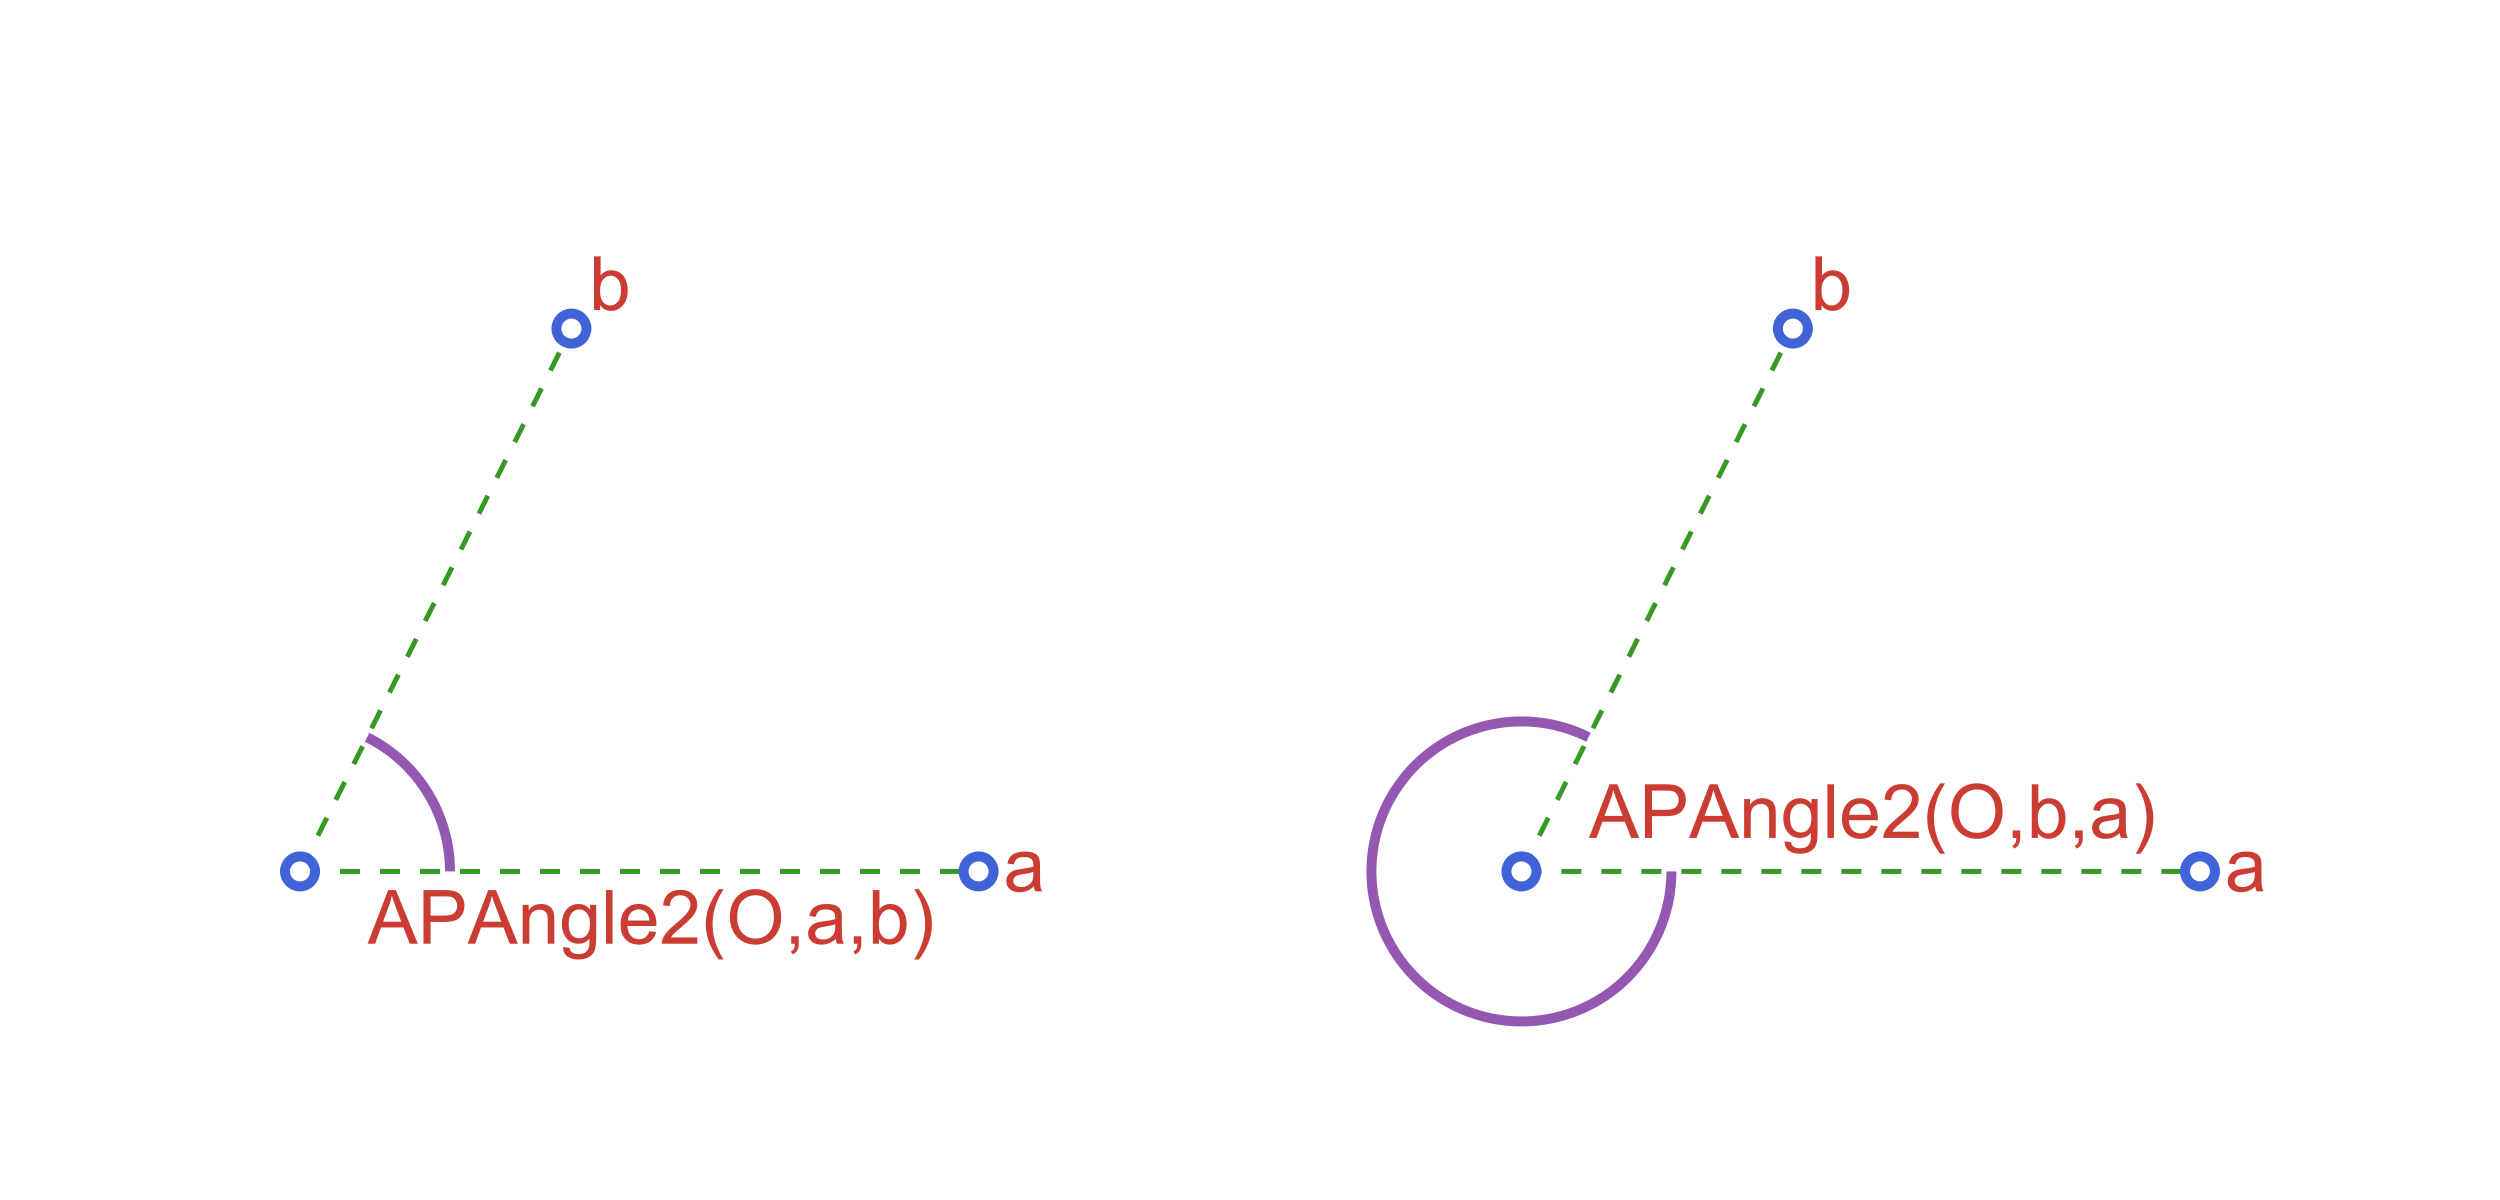
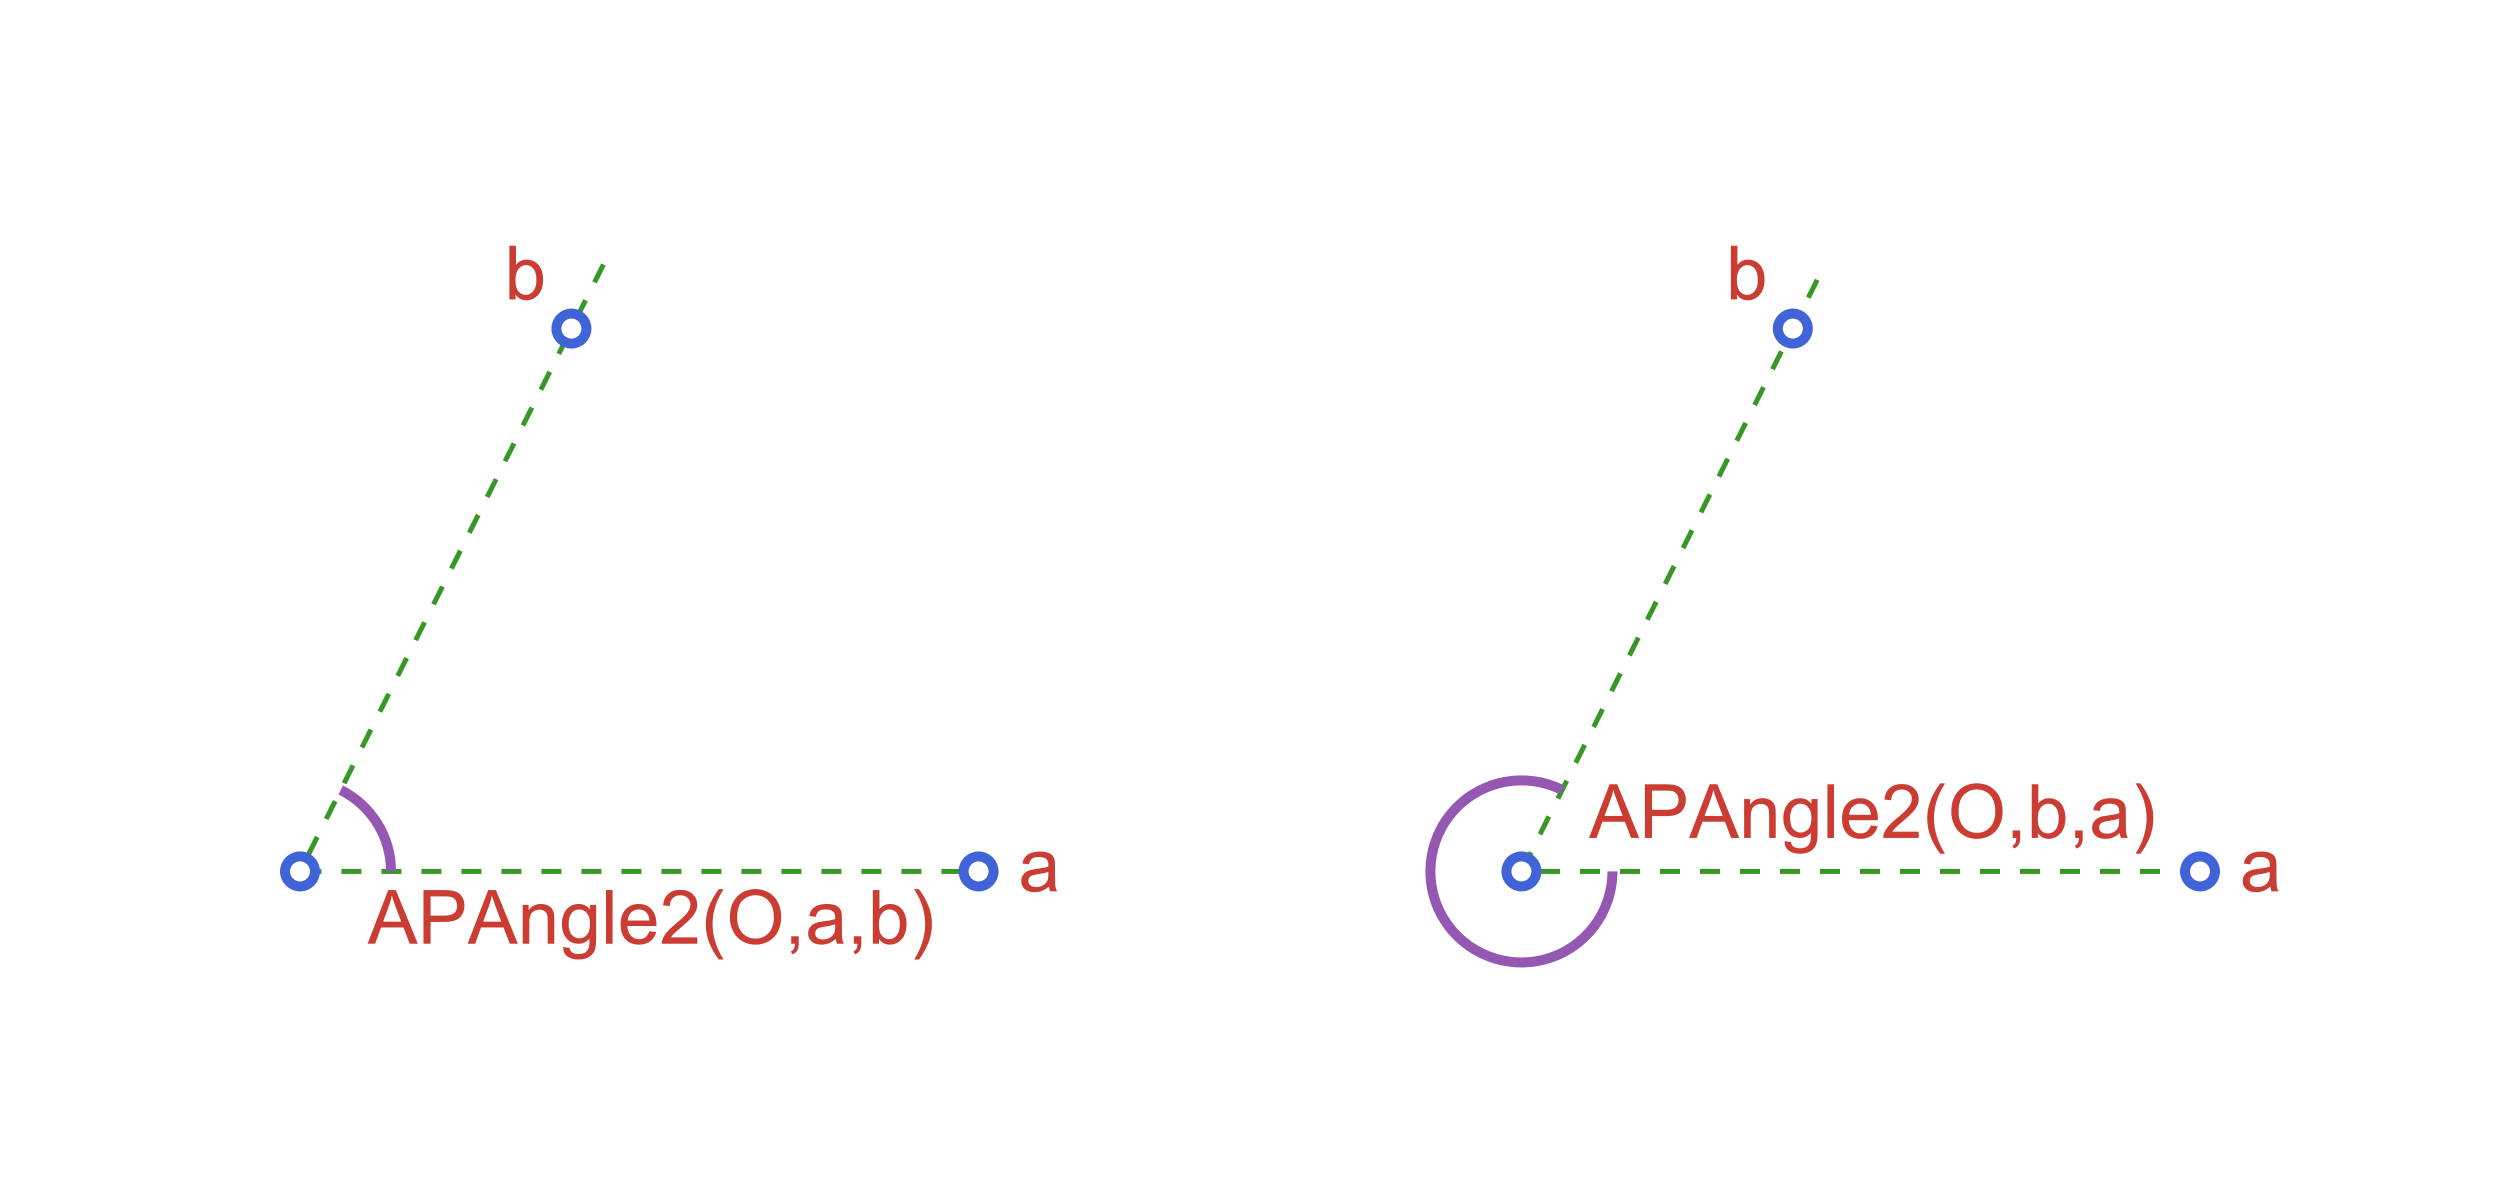
<svg xmlns="http://www.w3.org/2000/svg" xmlns:xlink="http://www.w3.org/1999/xlink" width="500" height="240" viewBox="0 0 500 240">
  <defs>
    <g>
      <g id="glyph-0-0">
        <path d="M 6.062 -0.961 C 5.574 -0.543 5.105 -0.246 4.652 -0.078 C 4.199 0.094 3.715 0.176 3.199 0.176 C 2.344 0.176 1.688 -0.031 1.23 -0.449 C 0.77 -0.867 0.539 -1.402 0.543 -2.051 C 0.539 -2.43 0.625 -2.777 0.801 -3.094 C 0.973 -3.406 1.199 -3.656 1.484 -3.852 C 1.762 -4.039 2.078 -4.184 2.43 -4.285 C 2.688 -4.348 3.078 -4.414 3.602 -4.484 C 4.664 -4.605 5.449 -4.758 5.953 -4.938 C 5.957 -5.113 5.957 -5.227 5.961 -5.281 C 5.957 -5.812 5.836 -6.191 5.59 -6.414 C 5.25 -6.711 4.746 -6.859 4.086 -6.863 C 3.461 -6.859 3.004 -6.75 2.711 -6.535 C 2.414 -6.316 2.195 -5.934 2.059 -5.383 L 0.77 -5.559 C 0.883 -6.109 1.078 -6.555 1.348 -6.895 C 1.613 -7.234 2 -7.496 2.512 -7.68 C 3.016 -7.859 3.605 -7.949 4.277 -7.953 C 4.941 -7.949 5.48 -7.871 5.895 -7.719 C 6.309 -7.559 6.613 -7.363 6.812 -7.129 C 7.004 -6.891 7.141 -6.594 7.223 -6.234 C 7.266 -6.008 7.289 -5.602 7.289 -5.016 L 7.289 -3.258 C 7.289 -2.031 7.316 -1.254 7.371 -0.934 C 7.426 -0.605 7.535 -0.297 7.703 0 L 6.328 0 C 6.191 -0.273 6.102 -0.594 6.062 -0.961 Z M 5.953 -3.902 C 5.477 -3.707 4.758 -3.539 3.801 -3.406 C 3.258 -3.324 2.875 -3.238 2.648 -3.141 C 2.422 -3.043 2.246 -2.898 2.129 -2.711 C 2.004 -2.52 1.945 -2.312 1.949 -2.086 C 1.945 -1.734 2.078 -1.441 2.348 -1.207 C 2.609 -0.973 3 -0.855 3.516 -0.855 C 4.023 -0.855 4.473 -0.965 4.871 -1.188 C 5.262 -1.41 5.555 -1.715 5.742 -2.102 C 5.883 -2.395 5.953 -2.836 5.953 -3.422 Z M 5.953 -3.902 " />
      </g>
      <g id="glyph-0-1">
        <path d="M 2.203 0 L 0.98 0 L 0.98 -10.738 L 2.301 -10.738 L 2.301 -6.906 C 2.852 -7.602 3.562 -7.949 4.43 -7.953 C 4.906 -7.949 5.359 -7.855 5.789 -7.664 C 6.215 -7.469 6.566 -7.195 6.844 -6.852 C 7.117 -6.5 7.332 -6.078 7.492 -5.586 C 7.645 -5.09 7.723 -4.566 7.727 -4.008 C 7.723 -2.672 7.395 -1.641 6.738 -0.914 C 6.078 -0.188 5.285 0.176 4.367 0.176 C 3.445 0.176 2.727 -0.207 2.203 -0.973 Z M 2.191 -3.949 C 2.191 -3.012 2.316 -2.336 2.57 -1.926 C 2.984 -1.242 3.547 -0.902 4.254 -0.906 C 4.832 -0.902 5.328 -1.152 5.75 -1.656 C 6.164 -2.156 6.375 -2.902 6.379 -3.898 C 6.375 -4.91 6.172 -5.66 5.773 -6.145 C 5.367 -6.625 4.883 -6.867 4.312 -6.871 C 3.734 -6.867 3.234 -6.617 2.82 -6.117 C 2.398 -5.617 2.191 -4.895 2.191 -3.949 Z M 2.191 -3.949 " />
      </g>
      <g id="glyph-0-2">
        <path d="M -0.023 0 L 4.102 -10.738 L 5.633 -10.738 L 10.027 0 L 8.406 0 L 7.156 -3.25 L 2.664 -3.25 L 1.488 0 Z M 3.078 -4.41 L 6.715 -4.41 L 5.594 -7.383 C 5.25 -8.285 4.996 -9.027 4.836 -9.609 C 4.695 -8.922 4.504 -8.238 4.254 -7.559 Z M 3.078 -4.41 " />
      </g>
      <g id="glyph-0-3">
        <path d="M 1.156 0 L 1.156 -10.738 L 5.207 -10.738 C 5.918 -10.734 6.461 -10.699 6.84 -10.633 C 7.363 -10.543 7.809 -10.375 8.168 -10.133 C 8.523 -9.883 8.809 -9.539 9.027 -9.094 C 9.242 -8.648 9.352 -8.16 9.352 -7.633 C 9.352 -6.715 9.059 -5.941 8.48 -5.312 C 7.895 -4.68 6.848 -4.363 5.332 -4.367 L 2.578 -4.367 L 2.578 0 Z M 2.578 -5.633 L 5.355 -5.633 C 6.27 -5.629 6.918 -5.801 7.309 -6.145 C 7.691 -6.484 7.887 -6.965 7.887 -7.586 C 7.887 -8.035 7.773 -8.422 7.547 -8.742 C 7.32 -9.062 7.02 -9.273 6.648 -9.375 C 6.41 -9.438 5.969 -9.469 5.324 -9.469 L 2.578 -9.469 Z M 2.578 -5.633 " />
      </g>
      <g id="glyph-0-4">
        <path d="M 0.988 0 L 0.988 -7.777 L 2.176 -7.777 L 2.176 -6.672 C 2.742 -7.523 3.57 -7.949 4.652 -7.953 C 5.121 -7.949 5.551 -7.867 5.941 -7.699 C 6.332 -7.531 6.625 -7.309 6.824 -7.039 C 7.016 -6.762 7.152 -6.438 7.234 -6.062 C 7.281 -5.816 7.305 -5.391 7.309 -4.781 L 7.309 0 L 5.992 0 L 5.992 -4.73 C 5.988 -5.266 5.938 -5.668 5.836 -5.938 C 5.734 -6.199 5.551 -6.414 5.289 -6.574 C 5.027 -6.73 4.723 -6.809 4.371 -6.812 C 3.809 -6.809 3.324 -6.629 2.918 -6.277 C 2.512 -5.918 2.309 -5.242 2.309 -4.25 L 2.309 0 Z M 0.988 0 " />
      </g>
      <g id="glyph-0-5">
        <path d="M 0.746 0.645 L 2.027 0.836 C 2.082 1.23 2.23 1.52 2.477 1.699 C 2.801 1.941 3.246 2.062 3.816 2.066 C 4.422 2.062 4.895 1.941 5.227 1.699 C 5.559 1.453 5.781 1.109 5.902 0.672 C 5.969 0.402 6.004 -0.16 6 -1.02 C 5.422 -0.34 4.703 0 3.844 0 C 2.773 0 1.945 -0.383 1.363 -1.156 C 0.773 -1.922 0.48 -2.848 0.484 -3.934 C 0.48 -4.672 0.613 -5.359 0.887 -5.988 C 1.152 -6.613 1.543 -7.098 2.055 -7.441 C 2.562 -7.781 3.16 -7.949 3.852 -7.953 C 4.766 -7.949 5.523 -7.578 6.125 -6.84 L 6.125 -7.777 L 7.34 -7.777 L 7.34 -1.055 C 7.336 0.156 7.211 1.012 6.969 1.52 C 6.719 2.02 6.328 2.418 5.797 2.715 C 5.258 3.004 4.602 3.152 3.824 3.156 C 2.891 3.152 2.141 2.945 1.574 2.531 C 1 2.113 0.723 1.484 0.746 0.645 Z M 1.84 -4.027 C 1.84 -3.004 2.039 -2.262 2.445 -1.793 C 2.848 -1.324 3.355 -1.09 3.969 -1.09 C 4.57 -1.09 5.078 -1.32 5.492 -1.789 C 5.898 -2.254 6.105 -2.988 6.109 -3.984 C 6.105 -4.938 5.895 -5.652 5.473 -6.137 C 5.051 -6.617 4.543 -6.859 3.949 -6.863 C 3.363 -6.859 2.863 -6.621 2.453 -6.148 C 2.043 -5.668 1.84 -4.961 1.84 -4.027 Z M 1.84 -4.027 " />
      </g>
      <g id="glyph-0-6">
        <path d="M 0.961 0 L 0.961 -10.738 L 2.277 -10.738 L 2.277 0 Z M 0.961 0 " />
      </g>
      <g id="glyph-0-7">
        <path d="M 6.312 -2.504 L 7.676 -2.336 C 7.457 -1.535 7.059 -0.918 6.48 -0.48 C 5.898 -0.043 5.156 0.176 4.254 0.176 C 3.113 0.176 2.211 -0.172 1.547 -0.875 C 0.883 -1.57 0.551 -2.555 0.551 -3.824 C 0.551 -5.129 0.887 -6.145 1.559 -6.867 C 2.23 -7.59 3.105 -7.949 4.184 -7.953 C 5.223 -7.949 6.07 -7.598 6.73 -6.891 C 7.387 -6.18 7.715 -5.184 7.719 -3.902 C 7.715 -3.824 7.715 -3.707 7.711 -3.551 L 1.91 -3.551 C 1.957 -2.695 2.199 -2.039 2.637 -1.586 C 3.07 -1.129 3.609 -0.902 4.262 -0.906 C 4.742 -0.902 5.156 -1.031 5.5 -1.289 C 5.84 -1.543 6.109 -1.945 6.312 -2.504 Z M 1.984 -4.637 L 6.328 -4.637 C 6.27 -5.285 6.102 -5.777 5.828 -6.109 C 5.406 -6.613 4.863 -6.867 4.195 -6.871 C 3.59 -6.867 3.078 -6.664 2.668 -6.262 C 2.254 -5.855 2.027 -5.312 1.984 -4.637 Z M 1.984 -4.637 " />
      </g>
      <g id="glyph-0-8">
        <path d="M 7.551 -1.266 L 7.551 0 L 0.453 0 C 0.438 -0.316 0.492 -0.621 0.609 -0.914 C 0.789 -1.398 1.078 -1.875 1.477 -2.344 C 1.875 -2.812 2.449 -3.352 3.199 -3.969 C 4.367 -4.922 5.156 -5.68 5.566 -6.242 C 5.973 -6.797 6.176 -7.328 6.18 -7.828 C 6.176 -8.352 5.988 -8.793 5.621 -9.152 C 5.246 -9.512 4.762 -9.691 4.16 -9.691 C 3.523 -9.691 3.016 -9.5 2.637 -9.117 C 2.254 -8.734 2.059 -8.207 2.059 -7.535 L 0.703 -7.676 C 0.797 -8.684 1.145 -9.453 1.75 -9.984 C 2.355 -10.516 3.168 -10.781 4.188 -10.781 C 5.215 -10.781 6.031 -10.492 6.633 -9.922 C 7.234 -9.348 7.535 -8.641 7.535 -7.801 C 7.535 -7.367 7.445 -6.945 7.27 -6.531 C 7.094 -6.113 6.801 -5.676 6.395 -5.223 C 5.984 -4.762 5.309 -4.133 4.367 -3.332 C 3.57 -2.664 3.062 -2.215 2.84 -1.98 C 2.613 -1.742 2.43 -1.504 2.285 -1.266 Z M 7.551 -1.266 " />
      </g>
      <g id="glyph-0-9">
        <path d="M 3.508 3.156 C 2.777 2.238 2.16 1.168 1.66 -0.062 C 1.152 -1.293 0.902 -2.57 0.906 -3.891 C 0.902 -5.051 1.09 -6.164 1.473 -7.23 C 1.91 -8.465 2.59 -9.695 3.508 -10.922 L 4.453 -10.922 C 3.859 -9.906 3.469 -9.18 3.281 -8.746 C 2.984 -8.07 2.75 -7.367 2.578 -6.637 C 2.367 -5.719 2.262 -4.801 2.262 -3.883 C 2.262 -1.531 2.992 0.812 4.453 3.156 Z M 3.508 3.156 " />
      </g>
      <g id="glyph-0-10">
        <path d="M 0.727 -5.23 C 0.727 -7.008 1.203 -8.402 2.16 -9.414 C 3.117 -10.422 4.352 -10.926 5.867 -10.93 C 6.852 -10.926 7.746 -10.691 8.547 -10.219 C 9.34 -9.742 9.945 -9.078 10.367 -8.234 C 10.781 -7.383 10.992 -6.426 10.992 -5.355 C 10.992 -4.262 10.77 -3.285 10.332 -2.43 C 9.891 -1.566 9.27 -0.914 8.465 -0.477 C 7.656 -0.035 6.789 0.18 5.859 0.184 C 4.848 0.18 3.941 -0.059 3.148 -0.547 C 2.352 -1.031 1.75 -1.699 1.34 -2.547 C 0.93 -3.391 0.727 -4.285 0.727 -5.23 Z M 2.191 -5.207 C 2.191 -3.91 2.539 -2.891 3.234 -2.148 C 3.93 -1.402 4.801 -1.031 5.852 -1.031 C 6.918 -1.031 7.797 -1.406 8.492 -2.16 C 9.18 -2.91 9.527 -3.977 9.527 -5.359 C 9.527 -6.23 9.379 -6.992 9.082 -7.648 C 8.785 -8.297 8.352 -8.805 7.789 -9.164 C 7.219 -9.523 6.582 -9.703 5.875 -9.703 C 4.867 -9.703 4 -9.355 3.277 -8.668 C 2.551 -7.973 2.191 -6.82 2.191 -5.207 Z M 2.191 -5.207 " />
      </g>
      <g id="glyph-0-11">
        <path d="M 1.332 0 L 1.332 -1.5 L 2.836 -1.5 L 2.836 0 C 2.836 0.551 2.738 0.996 2.543 1.336 C 2.348 1.672 2.035 1.934 1.609 2.125 L 1.246 1.559 C 1.523 1.434 1.727 1.254 1.859 1.02 C 1.988 0.785 2.062 0.445 2.078 0 Z M 1.332 0 " />
      </g>
      <g id="glyph-0-12">
        <path d="M 1.852 3.156 L 0.906 3.156 C 2.363 0.812 3.094 -1.531 3.098 -3.883 C 3.094 -4.797 2.988 -5.707 2.781 -6.613 C 2.613 -7.344 2.383 -8.047 2.086 -8.723 C 1.895 -9.16 1.5 -9.895 0.906 -10.922 L 1.852 -10.922 C 2.77 -9.695 3.449 -8.465 3.891 -7.23 C 4.266 -6.164 4.453 -5.051 4.453 -3.891 C 4.453 -2.57 4.199 -1.293 3.695 -0.062 C 3.188 1.168 2.574 2.238 1.852 3.156 Z M 1.852 3.156 " />
      </g>
    </g>
  </defs>
-   <path fill="none" stroke-width="1" stroke-linecap="butt" stroke-linejoin="miter" stroke="rgb(22%, 59.6%, 14.9%)" stroke-opacity="1" stroke-dasharray="4 4" stroke-miterlimit="10" d="M 60 174.285 L 195.715 174.285 " />
-   <path fill="none" stroke-width="1" stroke-linecap="butt" stroke-linejoin="miter" stroke="rgb(22%, 59.6%, 14.9%)" stroke-opacity="1" stroke-dasharray="4 4" stroke-miterlimit="10" d="M 60 174.285 L 114.285 65.715 " />
-   <path fill="none" stroke-width="1" stroke-linecap="butt" stroke-linejoin="miter" stroke="rgb(22%, 59.6%, 14.9%)" stroke-opacity="1" stroke-dasharray="4 4" stroke-miterlimit="10" d="M 304.285 174.285 L 440 174.285 " />
-   <path fill="none" stroke-width="1" stroke-linecap="butt" stroke-linejoin="miter" stroke="rgb(22%, 59.6%, 14.9%)" stroke-opacity="1" stroke-dasharray="4 4" stroke-miterlimit="10" d="M 304.285 174.285 L 358.57 65.715 " />
-   <path fill="none" stroke-width="2" stroke-linecap="butt" stroke-linejoin="miter" stroke="rgb(58.4%, 34.5%, 69.8%)" stroke-opacity="1" stroke-miterlimit="10" d="M 73.418 147.453 C 83.578 152.535 90 162.922 90 174.285 " />
-   <path fill="none" stroke-width="2" stroke-linecap="butt" stroke-linejoin="miter" stroke="rgb(58.4%, 34.5%, 69.8%)" stroke-opacity="1" stroke-miterlimit="10" d="M 334.285 174.285 C 334.285 187.695 325.383 199.48 312.484 203.145 C 299.582 206.809 285.816 201.465 278.766 190.059 C 271.715 178.648 273.094 163.949 282.141 154.047 C 291.188 144.148 305.707 141.457 317.703 147.453 " />
+   <path fill="none" stroke-width="1" stroke-linecap="butt" stroke-linejoin="miter" stroke="rgb(22%, 59.6%, 14.9%)" stroke-opacity="1" stroke-dasharray="4 4" stroke-miterlimit="10" d="M 120.691 52.898 L 60 174.285 L 195.715 174.285 " />
+   <path fill="none" stroke-width="1" stroke-linecap="butt" stroke-linejoin="miter" stroke="rgb(22%, 59.6%, 14.9%)" stroke-opacity="1" stroke-dasharray="4 4" stroke-miterlimit="10" d="M 440 174.285 L 304.285 174.285 L 364.98 52.898 " />
+   <path fill="none" stroke-width="2" stroke-linecap="butt" stroke-linejoin="miter" stroke="rgb(58.4%, 34.5%, 69.8%)" stroke-opacity="1" stroke-miterlimit="10" d="M 68.145 158 C 74.312 161.086 78.207 167.391 78.207 174.285 " />
+   <path fill="none" stroke-width="2" stroke-linecap="butt" stroke-linejoin="miter" stroke="rgb(58.4%, 34.5%, 69.8%)" stroke-opacity="1" stroke-miterlimit="10" d="M 322.492 174.285 C 322.492 182.426 317.09 189.578 309.262 191.801 C 301.43 194.023 293.078 190.781 288.797 183.859 C 284.52 176.934 285.355 168.012 290.844 162.004 C 296.336 155.992 305.148 154.359 312.43 158 " />
  <g fill="rgb(79.6%, 23.5%, 20%)" fill-opacity="1">
-     <use xlink:href="#glyph-0-0" x="200.714" y="178.263" />
+     <use xlink:href="#glyph-0-0" x="203.714" y="178.263" />
  </g>
  <g fill="rgb(79.6%, 23.5%, 20%)" fill-opacity="1">
-     <use xlink:href="#glyph-0-1" x="117.821" y="62.003" />
+     <use xlink:href="#glyph-0-0" x="448" y="178.263" />
  </g>
  <g fill="rgb(79.6%, 23.5%, 20%)" fill-opacity="1">
-     <use xlink:href="#glyph-0-1" x="362.107" y="62.003" />
+     <use xlink:href="#glyph-0-1" x="100.902" y="59.882" />
  </g>
  <g fill="rgb(79.6%, 23.5%, 20%)" fill-opacity="1">
-     <use xlink:href="#glyph-0-0" x="445" y="178.263" />
+     <use xlink:href="#glyph-0-1" x="345.188" y="59.882" />
  </g>
  <g fill="rgb(79.6%, 23.5%, 20%)" fill-opacity="1">
    <use xlink:href="#glyph-0-2" x="73.536" y="188.749" />
    <use xlink:href="#glyph-0-3" x="83.54" y="188.749" />
    <use xlink:href="#glyph-0-2" x="93.545" y="188.749" />
    <use xlink:href="#glyph-0-4" x="103.55" y="188.749" />
    <use xlink:href="#glyph-0-5" x="111.892" y="188.749" />
    <use xlink:href="#glyph-0-6" x="120.235" y="188.749" />
    <use xlink:href="#glyph-0-7" x="123.567" y="188.749" />
    <use xlink:href="#glyph-0-8" x="131.91" y="188.749" />
    <use xlink:href="#glyph-0-9" x="140.252" y="188.749" />
    <use xlink:href="#glyph-0-10" x="145.247" y="188.749" />
    <use xlink:href="#glyph-0-11" x="156.914" y="188.749" />
    <use xlink:href="#glyph-0-0" x="161.082" y="188.749" />
    <use xlink:href="#glyph-0-11" x="169.424" y="188.749" />
    <use xlink:href="#glyph-0-1" x="173.592" y="188.749" />
    <use xlink:href="#glyph-0-12" x="181.934" y="188.749" />
  </g>
  <g fill="rgb(79.6%, 23.5%, 20%)" fill-opacity="1">
    <use xlink:href="#glyph-0-2" x="317.821" y="167.593" />
    <use xlink:href="#glyph-0-3" x="327.826" y="167.593" />
    <use xlink:href="#glyph-0-2" x="337.831" y="167.593" />
    <use xlink:href="#glyph-0-4" x="347.836" y="167.593" />
    <use xlink:href="#glyph-0-5" x="356.178" y="167.593" />
    <use xlink:href="#glyph-0-6" x="364.52" y="167.593" />
    <use xlink:href="#glyph-0-7" x="367.853" y="167.593" />
    <use xlink:href="#glyph-0-8" x="376.195" y="167.593" />
    <use xlink:href="#glyph-0-9" x="384.538" y="167.593" />
    <use xlink:href="#glyph-0-10" x="389.533" y="167.593" />
    <use xlink:href="#glyph-0-11" x="401.2" y="167.593" />
    <use xlink:href="#glyph-0-1" x="405.368" y="167.593" />
    <use xlink:href="#glyph-0-11" x="413.71" y="167.593" />
    <use xlink:href="#glyph-0-0" x="417.877" y="167.593" />
    <use xlink:href="#glyph-0-12" x="426.22" y="167.593" />
  </g>
  <path fill-rule="nonzero" fill="rgb(100%, 100%, 100%)" fill-opacity="1" stroke-width="2" stroke-linecap="butt" stroke-linejoin="miter" stroke="rgb(25.1%, 38.8%, 84.7%)" stroke-opacity="1" stroke-miterlimit="10" d="M 63 174.285 C 63 175.941 61.656 177.285 60 177.285 C 58.344 177.285 57 175.941 57 174.285 C 57 172.629 58.344 171.285 60 171.285 C 61.656 171.285 63 172.629 63 174.285 Z M 198.715 174.285 C 198.715 175.941 197.371 177.285 195.715 177.285 C 194.059 177.285 192.715 175.941 192.715 174.285 C 192.715 172.629 194.059 171.285 195.715 171.285 C 197.371 171.285 198.715 172.629 198.715 174.285 Z M 117.285 65.715 C 117.285 67.371 115.941 68.715 114.285 68.715 C 112.629 68.715 111.285 67.371 111.285 65.715 C 111.285 64.059 112.629 62.715 114.285 62.715 C 115.941 62.715 117.285 64.059 117.285 65.715 Z M 307.285 174.285 C 307.285 175.941 305.941 177.285 304.285 177.285 C 302.629 177.285 301.285 175.941 301.285 174.285 C 301.285 172.629 302.629 171.285 304.285 171.285 C 305.941 171.285 307.285 172.629 307.285 174.285 Z M 443 174.285 C 443 175.941 441.656 177.285 440 177.285 C 438.344 177.285 437 175.941 437 174.285 C 437 172.629 438.344 171.285 440 171.285 C 441.656 171.285 443 172.629 443 174.285 Z M 361.57 65.715 C 361.57 67.371 360.227 68.715 358.57 68.715 C 356.914 68.715 355.57 67.371 355.57 65.715 C 355.57 64.059 356.914 62.715 358.57 62.715 C 360.227 62.715 361.57 64.059 361.57 65.715 Z M 361.57 65.715 " />
</svg>
